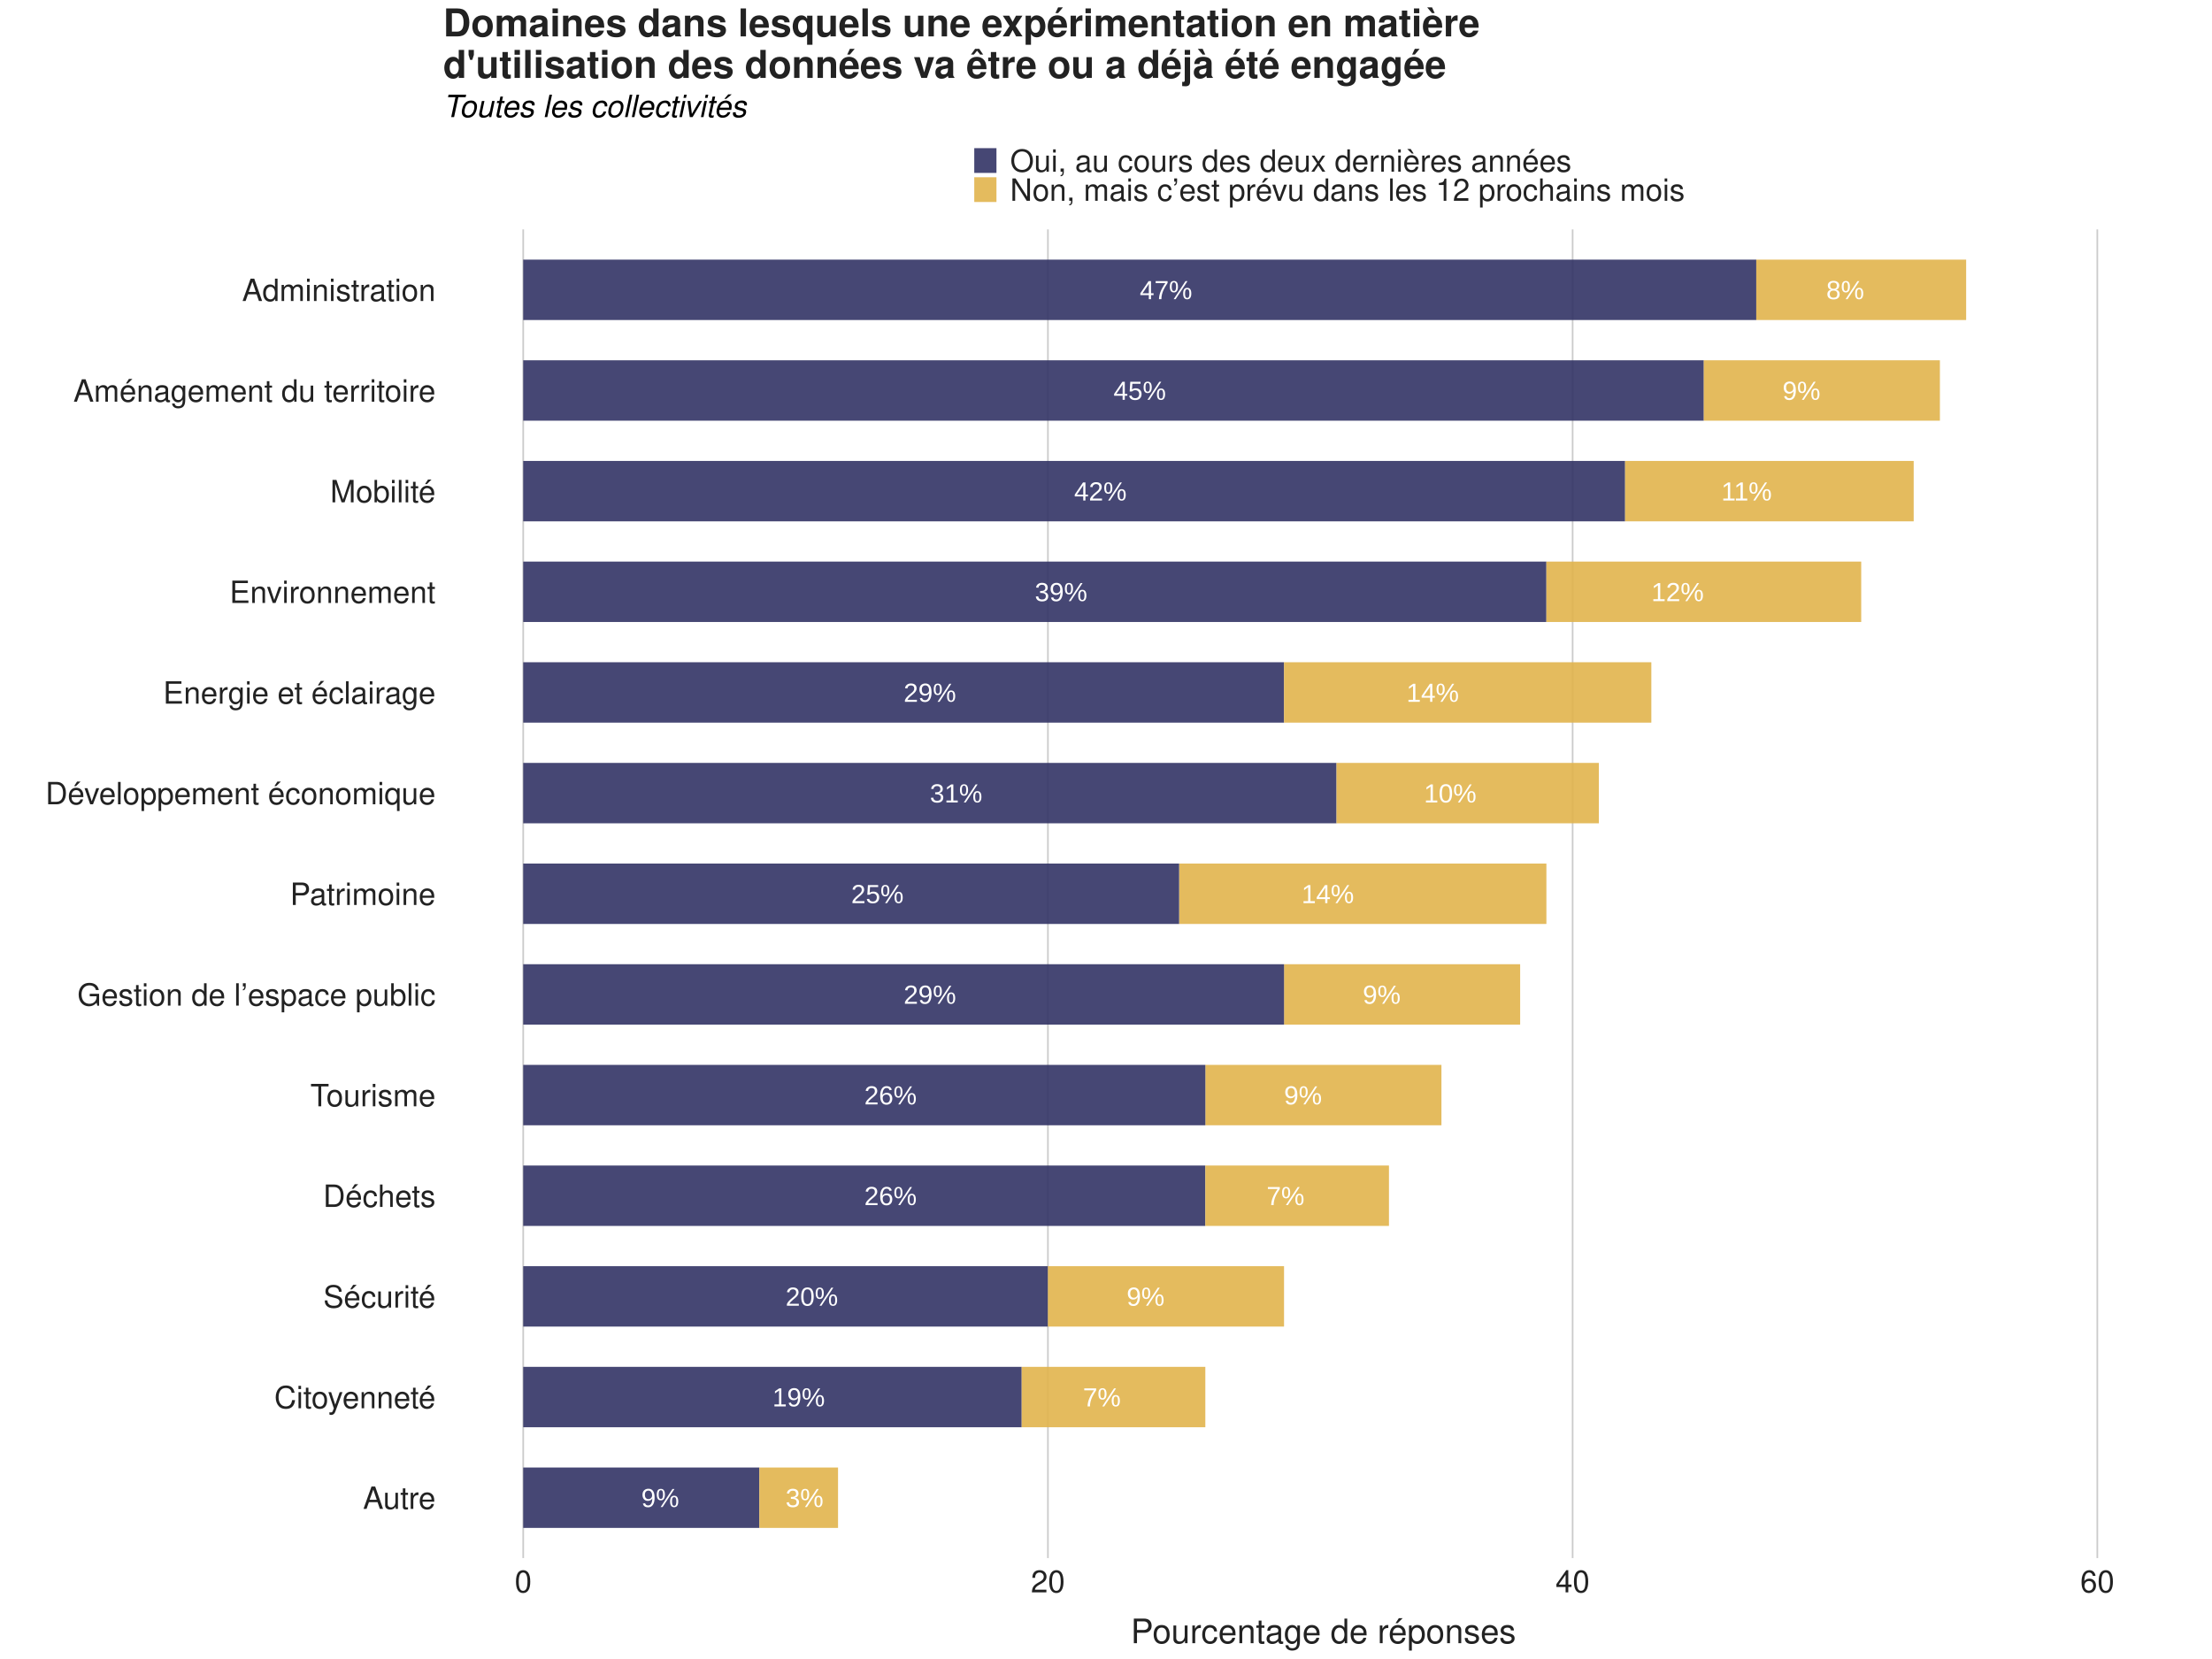
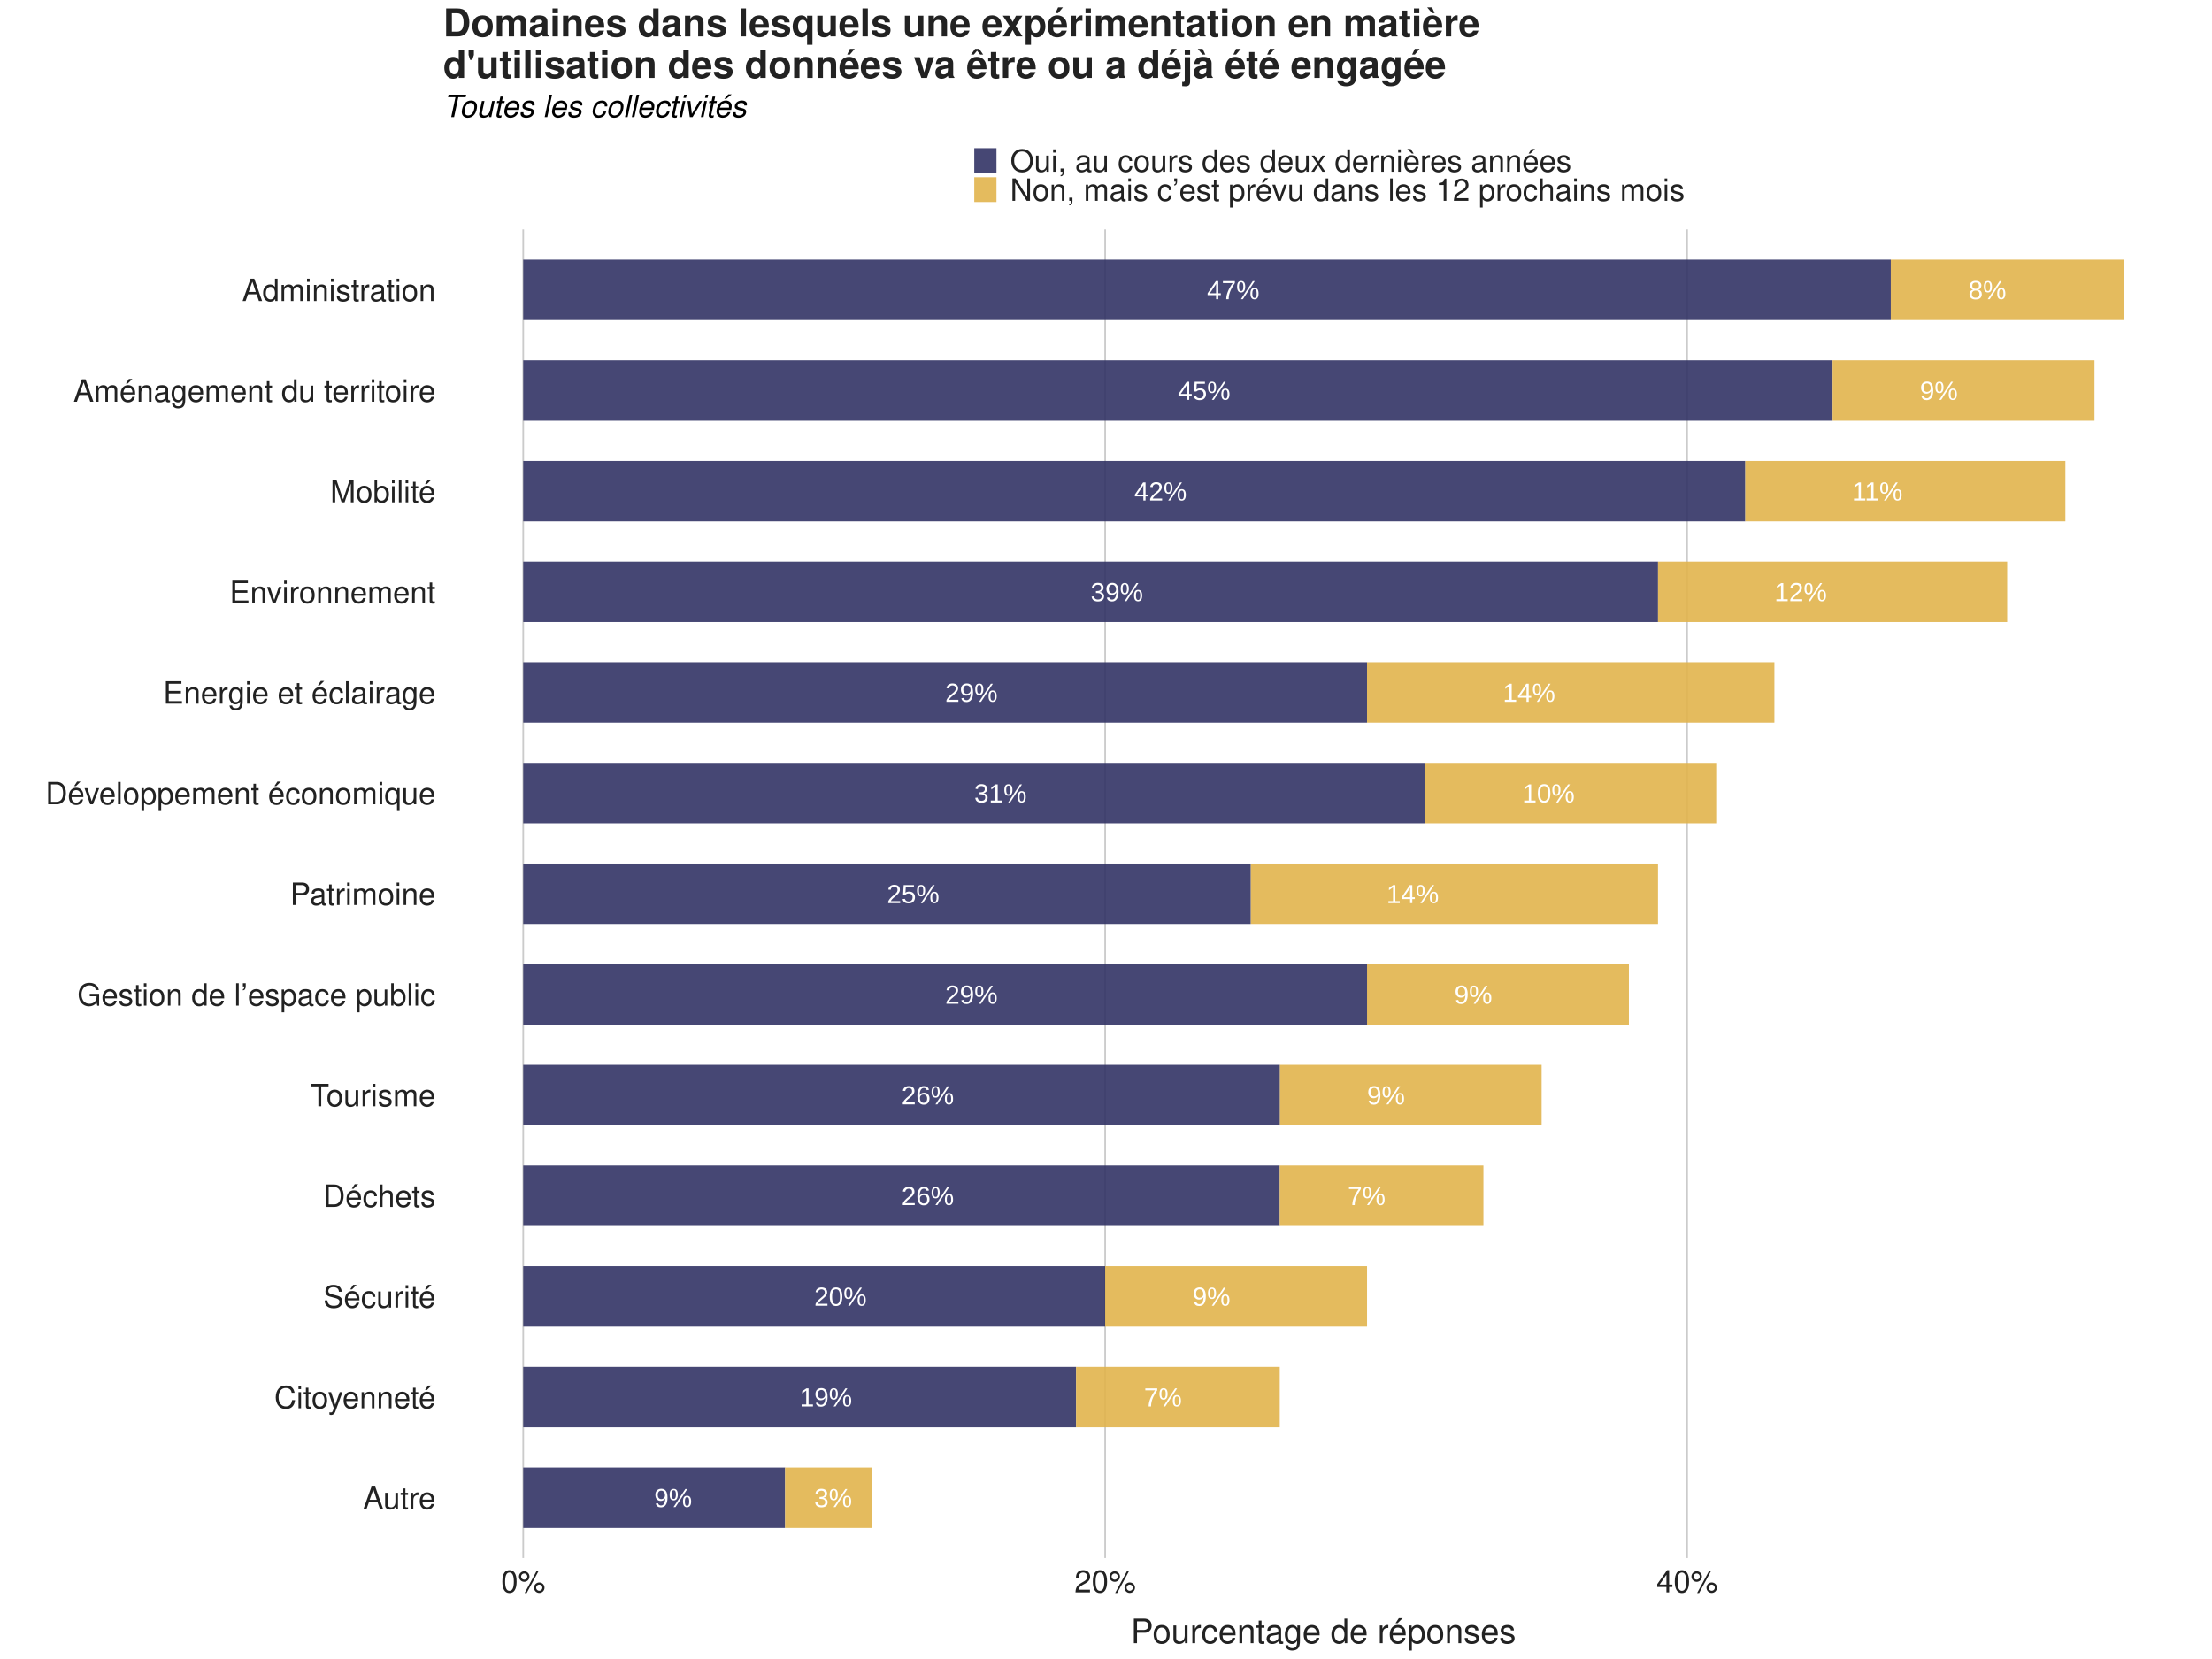
<svg xmlns="http://www.w3.org/2000/svg" class="svglite" width="1440.00pt" height="1080.00pt" viewBox="0 0 1440.00 1080.00">
  <defs>
    <style type="text/css">
    .svglite line, .svglite polyline, .svglite polygon, .svglite path, .svglite rect, .svglite circle {
      fill: none;
      stroke: #000000;
      stroke-linecap: round;
      stroke-linejoin: round;
      stroke-miterlimit: 10.00;
    }
    .svglite text {
      white-space: pre;
    }
  </style>
  </defs>
  <rect width="100%" height="100%" style="stroke: none; fill: #FFFFFF;" />
  <defs>
    <clipPath id="cpMC4wMHwxNDQwLjAwfDAuMDB8MTA4MC4wMA==">
      <rect x="0.00" y="0.00" width="1440.00" height="1080.00" />
    </clipPath>
  </defs>
  <g clip-path="url(#cpMC4wMHwxNDQwLjAwfDAuMDB8MTA4MC4wMA==)">
    <rect x="0.00" y="0.00" width="1440.00" height="1080.00" style="stroke-width: 1.07; stroke: #FFFFFF; fill: #FFFFFF;" />
  </g>
  <defs>
    <clipPath id="cpMjg4LjUxfDE0MzQuNTJ8MTQ5LjM1fDEwMTQuMzE=">
      <rect x="288.51" y="149.35" width="1146.01" height="864.96" />
    </clipPath>
  </defs>
  <g clip-path="url(#cpMjg4LjUxfDE0MzQuNTJ8MTQ5LjM1fDEwMTQuMzE=)">
    <polyline points="340.61,1014.31 340.61,149.35 " style="stroke-width: 1.07; stroke: #CBCBCB; stroke-linecap: butt;" />
-     <polyline points="682.19,1014.31 682.19,149.35 " style="stroke-width: 1.07; stroke: #CBCBCB; stroke-linecap: butt;" />
-     <polyline points="1023.77,1014.31 1023.77,149.35 " style="stroke-width: 1.07; stroke: #CBCBCB; stroke-linecap: butt;" />
-     <polyline points="1365.35,1014.31 1365.35,149.35 " style="stroke-width: 1.07; stroke: #CBCBCB; stroke-linecap: butt;" />
-     <rect x="340.61" y="169.01" width="802.72" height="39.32" style="stroke-width: 2.13; stroke: none; stroke-linecap: butt; stroke-linejoin: miter; fill: #323465; fill-opacity: 0.90;" />
-     <rect x="1143.32" y="169.01" width="136.63" height="39.32" style="stroke-width: 2.13; stroke: none; stroke-linecap: butt; stroke-linejoin: miter; fill: #E1B44D; fill-opacity: 0.90;" />
-     <rect x="340.61" y="234.54" width="768.56" height="39.32" style="stroke-width: 2.13; stroke: none; stroke-linecap: butt; stroke-linejoin: miter; fill: #323465; fill-opacity: 0.90;" />
-     <rect x="1109.16" y="234.54" width="153.71" height="39.32" style="stroke-width: 2.13; stroke: none; stroke-linecap: butt; stroke-linejoin: miter; fill: #E1B44D; fill-opacity: 0.90;" />
-     <rect x="340.61" y="955.34" width="153.71" height="39.32" style="stroke-width: 2.13; stroke: none; stroke-linecap: butt; stroke-linejoin: miter; fill: #323465; fill-opacity: 0.90;" />
-     <rect x="494.32" y="955.34" width="51.24" height="39.32" style="stroke-width: 2.13; stroke: none; stroke-linecap: butt; stroke-linejoin: miter; fill: #E1B44D; fill-opacity: 0.90;" />
-     <rect x="340.61" y="889.81" width="324.50" height="39.32" style="stroke-width: 2.13; stroke: none; stroke-linecap: butt; stroke-linejoin: miter; fill: #323465; fill-opacity: 0.90;" />
-     <rect x="665.11" y="889.81" width="119.55" height="39.32" style="stroke-width: 2.13; stroke: none; stroke-linecap: butt; stroke-linejoin: miter; fill: #E1B44D; fill-opacity: 0.90;" />
-     <rect x="340.61" y="758.75" width="444.06" height="39.32" style="stroke-width: 2.13; stroke: none; stroke-linecap: butt; stroke-linejoin: miter; fill: #323465; fill-opacity: 0.90;" />
-     <rect x="784.66" y="758.75" width="119.55" height="39.32" style="stroke-width: 2.13; stroke: none; stroke-linecap: butt; stroke-linejoin: miter; fill: #E1B44D; fill-opacity: 0.90;" />
-     <rect x="340.61" y="496.65" width="529.45" height="39.32" style="stroke-width: 2.13; stroke: none; stroke-linecap: butt; stroke-linejoin: miter; fill: #323465; fill-opacity: 0.90;" />
-     <rect x="870.06" y="496.65" width="170.79" height="39.32" style="stroke-width: 2.13; stroke: none; stroke-linecap: butt; stroke-linejoin: miter; fill: #E1B44D; fill-opacity: 0.90;" />
-     <rect x="340.61" y="431.12" width="495.29" height="39.32" style="stroke-width: 2.13; stroke: none; stroke-linecap: butt; stroke-linejoin: miter; fill: #323465; fill-opacity: 0.90;" />
-     <rect x="835.90" y="431.12" width="239.11" height="39.32" style="stroke-width: 2.13; stroke: none; stroke-linecap: butt; stroke-linejoin: miter; fill: #E1B44D; fill-opacity: 0.90;" />
-     <rect x="340.61" y="365.59" width="666.08" height="39.32" style="stroke-width: 2.13; stroke: none; stroke-linecap: butt; stroke-linejoin: miter; fill: #323465; fill-opacity: 0.90;" />
-     <rect x="1006.69" y="365.59" width="204.95" height="39.32" style="stroke-width: 2.13; stroke: none; stroke-linecap: butt; stroke-linejoin: miter; fill: #E1B44D; fill-opacity: 0.90;" />
-     <rect x="835.90" y="627.70" width="153.71" height="39.32" style="stroke-width: 2.13; stroke: none; stroke-linecap: butt; stroke-linejoin: miter; fill: #E1B44D; fill-opacity: 0.90;" />
-     <rect x="340.61" y="627.70" width="495.29" height="39.32" style="stroke-width: 2.13; stroke: none; stroke-linecap: butt; stroke-linejoin: miter; fill: #323465; fill-opacity: 0.90;" />
-     <rect x="340.61" y="300.07" width="717.32" height="39.32" style="stroke-width: 2.13; stroke: none; stroke-linecap: butt; stroke-linejoin: miter; fill: #323465; fill-opacity: 0.90;" />
-     <rect x="1057.93" y="300.07" width="187.87" height="39.32" style="stroke-width: 2.13; stroke: none; stroke-linecap: butt; stroke-linejoin: miter; fill: #E1B44D; fill-opacity: 0.90;" />
-     <rect x="767.58" y="562.17" width="239.11" height="39.32" style="stroke-width: 2.13; stroke: none; stroke-linecap: butt; stroke-linejoin: miter; fill: #E1B44D; fill-opacity: 0.90;" />
-     <rect x="340.61" y="562.17" width="426.98" height="39.32" style="stroke-width: 2.13; stroke: none; stroke-linecap: butt; stroke-linejoin: miter; fill: #323465; fill-opacity: 0.90;" />
-     <rect x="340.61" y="824.28" width="341.58" height="39.32" style="stroke-width: 2.13; stroke: none; stroke-linecap: butt; stroke-linejoin: miter; fill: #323465; fill-opacity: 0.90;" />
-     <rect x="682.19" y="824.28" width="153.71" height="39.32" style="stroke-width: 2.13; stroke: none; stroke-linecap: butt; stroke-linejoin: miter; fill: #E1B44D; fill-opacity: 0.90;" />
-     <rect x="784.66" y="693.23" width="153.71" height="39.32" style="stroke-width: 2.13; stroke: none; stroke-linecap: butt; stroke-linejoin: miter; fill: #E1B44D; fill-opacity: 0.90;" />
-     <rect x="340.61" y="693.23" width="444.06" height="39.32" style="stroke-width: 2.13; stroke: none; stroke-linecap: butt; stroke-linejoin: miter; fill: #323465; fill-opacity: 0.90;" />
-     <text x="741.96" y="194.76" style="font-size: 17.07px;fill: #FFFFFF; font-family: &quot;Arial&quot;;" textLength="33.70px" lengthAdjust="spacingAndGlyphs">47%</text>
-     <text x="1188.87" y="194.76" style="font-size: 17.07px;fill: #FFFFFF; font-family: &quot;Arial&quot;;" textLength="23.94px" lengthAdjust="spacingAndGlyphs">8%</text>
-     <text x="724.89" y="260.29" style="font-size: 17.07px;fill: #FFFFFF; font-family: &quot;Arial&quot;;" textLength="33.70px" lengthAdjust="spacingAndGlyphs">45%</text>
-     <text x="1160.40" y="260.29" style="font-size: 17.07px;fill: #FFFFFF; font-family: &quot;Arial&quot;;" textLength="23.94px" lengthAdjust="spacingAndGlyphs">9%</text>
-     <text x="417.46" y="981.09" style="font-size: 17.07px;fill: #FFFFFF; font-family: &quot;Arial&quot;;" textLength="23.94px" lengthAdjust="spacingAndGlyphs">9%</text>
-     <text x="511.40" y="981.09" style="font-size: 17.07px;fill: #FFFFFF; font-family: &quot;Arial&quot;;" textLength="23.94px" lengthAdjust="spacingAndGlyphs">3%</text>
-     <text x="502.86" y="915.56" style="font-size: 17.07px;fill: #FFFFFF; font-family: &quot;Arial&quot;;" textLength="33.70px" lengthAdjust="spacingAndGlyphs">19%</text>
-     <text x="704.96" y="915.56" style="font-size: 17.07px;fill: #FFFFFF; font-family: &quot;Arial&quot;;" textLength="23.94px" lengthAdjust="spacingAndGlyphs">7%</text>
-     <text x="562.63" y="784.51" style="font-size: 17.07px;fill: #FFFFFF; font-family: &quot;Arial&quot;;" textLength="33.70px" lengthAdjust="spacingAndGlyphs">26%</text>
-     <text x="824.51" y="784.51" style="font-size: 17.07px;fill: #FFFFFF; font-family: &quot;Arial&quot;;" textLength="23.94px" lengthAdjust="spacingAndGlyphs">7%</text>
-     <text x="605.33" y="522.40" style="font-size: 17.07px;fill: #FFFFFF; font-family: &quot;Arial&quot;;" textLength="33.70px" lengthAdjust="spacingAndGlyphs">31%</text>
-     <text x="926.99" y="522.40" style="font-size: 17.07px;fill: #FFFFFF; font-family: &quot;Arial&quot;;" textLength="33.70px" lengthAdjust="spacingAndGlyphs">10%</text>
-     <text x="588.25" y="456.87" style="font-size: 17.07px;fill: #FFFFFF; font-family: &quot;Arial&quot;;" textLength="33.70px" lengthAdjust="spacingAndGlyphs">29%</text>
-     <text x="915.60" y="456.87" style="font-size: 17.07px;fill: #FFFFFF; font-family: &quot;Arial&quot;;" textLength="33.70px" lengthAdjust="spacingAndGlyphs">14%</text>
-     <text x="673.65" y="391.35" style="font-size: 17.07px;fill: #FFFFFF; font-family: &quot;Arial&quot;;" textLength="33.70px" lengthAdjust="spacingAndGlyphs">39%</text>
-     <text x="1075.01" y="391.35" style="font-size: 17.07px;fill: #FFFFFF; font-family: &quot;Arial&quot;;" textLength="33.70px" lengthAdjust="spacingAndGlyphs">12%</text>
-     <text x="887.14" y="653.45" style="font-size: 17.07px;fill: #FFFFFF; font-family: &quot;Arial&quot;;" textLength="23.94px" lengthAdjust="spacingAndGlyphs">9%</text>
-     <text x="588.25" y="653.45" style="font-size: 17.07px;fill: #FFFFFF; font-family: &quot;Arial&quot;;" textLength="33.70px" lengthAdjust="spacingAndGlyphs">29%</text>
-     <text x="699.27" y="325.82" style="font-size: 17.07px;fill: #FFFFFF; font-family: &quot;Arial&quot;;" textLength="33.70px" lengthAdjust="spacingAndGlyphs">42%</text>
-     <text x="1120.55" y="325.82" style="font-size: 17.07px;fill: #FFFFFF; font-family: &quot;Arial&quot;;" textLength="33.70px" lengthAdjust="spacingAndGlyphs">11%</text>
-     <text x="847.29" y="587.93" style="font-size: 17.07px;fill: #FFFFFF; font-family: &quot;Arial&quot;;" textLength="33.70px" lengthAdjust="spacingAndGlyphs">14%</text>
-     <text x="554.09" y="587.93" style="font-size: 17.07px;fill: #FFFFFF; font-family: &quot;Arial&quot;;" textLength="33.70px" lengthAdjust="spacingAndGlyphs">25%</text>
-     <text x="511.40" y="850.03" style="font-size: 17.07px;fill: #FFFFFF; font-family: &quot;Arial&quot;;" textLength="33.70px" lengthAdjust="spacingAndGlyphs">20%</text>
-     <text x="733.42" y="850.03" style="font-size: 17.07px;fill: #FFFFFF; font-family: &quot;Arial&quot;;" textLength="23.94px" lengthAdjust="spacingAndGlyphs">9%</text>
-     <text x="835.90" y="718.98" style="font-size: 17.07px;fill: #FFFFFF; font-family: &quot;Arial&quot;;" textLength="23.94px" lengthAdjust="spacingAndGlyphs">9%</text>
-     <text x="562.63" y="718.98" style="font-size: 17.07px;fill: #FFFFFF; font-family: &quot;Arial&quot;;" textLength="33.70px" lengthAdjust="spacingAndGlyphs">26%</text>
+     <polyline points="719.45,1014.31 719.45,149.35 " style="stroke-width: 1.07; stroke: #CBCBCB; stroke-linecap: butt;" />
+     <polyline points="1098.30,1014.31 1098.30,149.35 " style="stroke-width: 1.07; stroke: #CBCBCB; stroke-linecap: butt;" />
+     <rect x="340.61" y="169.01" width="890.29" height="39.32" style="stroke-width: 2.13; stroke: none; stroke-linecap: butt; stroke-linejoin: miter; fill: #323465; fill-opacity: 0.90;" />
+     <rect x="1230.89" y="169.01" width="151.54" height="39.32" style="stroke-width: 2.13; stroke: none; stroke-linecap: butt; stroke-linejoin: miter; fill: #E1B44D; fill-opacity: 0.90;" />
+     <rect x="340.61" y="234.54" width="852.40" height="39.32" style="stroke-width: 2.13; stroke: none; stroke-linecap: butt; stroke-linejoin: miter; fill: #323465; fill-opacity: 0.90;" />
+     <rect x="1193.01" y="234.54" width="170.48" height="39.32" style="stroke-width: 2.13; stroke: none; stroke-linecap: butt; stroke-linejoin: miter; fill: #E1B44D; fill-opacity: 0.90;" />
+     <rect x="340.61" y="955.34" width="170.48" height="39.32" style="stroke-width: 2.13; stroke: none; stroke-linecap: butt; stroke-linejoin: miter; fill: #323465; fill-opacity: 0.90;" />
+     <rect x="511.09" y="955.34" width="56.83" height="39.32" style="stroke-width: 2.13; stroke: none; stroke-linecap: butt; stroke-linejoin: miter; fill: #E1B44D; fill-opacity: 0.90;" />
+     <rect x="340.61" y="889.81" width="359.90" height="39.32" style="stroke-width: 2.13; stroke: none; stroke-linecap: butt; stroke-linejoin: miter; fill: #323465; fill-opacity: 0.90;" />
+     <rect x="700.51" y="889.81" width="132.60" height="39.32" style="stroke-width: 2.13; stroke: none; stroke-linecap: butt; stroke-linejoin: miter; fill: #E1B44D; fill-opacity: 0.90;" />
+     <rect x="340.61" y="758.75" width="492.50" height="39.32" style="stroke-width: 2.13; stroke: none; stroke-linecap: butt; stroke-linejoin: miter; fill: #323465; fill-opacity: 0.90;" />
+     <rect x="833.10" y="758.75" width="132.60" height="39.32" style="stroke-width: 2.13; stroke: none; stroke-linecap: butt; stroke-linejoin: miter; fill: #E1B44D; fill-opacity: 0.90;" />
+     <rect x="340.61" y="496.65" width="587.21" height="39.32" style="stroke-width: 2.13; stroke: none; stroke-linecap: butt; stroke-linejoin: miter; fill: #323465; fill-opacity: 0.90;" />
+     <rect x="927.82" y="496.65" width="189.42" height="39.32" style="stroke-width: 2.13; stroke: none; stroke-linecap: butt; stroke-linejoin: miter; fill: #E1B44D; fill-opacity: 0.90;" />
+     <rect x="340.61" y="431.12" width="549.33" height="39.32" style="stroke-width: 2.13; stroke: none; stroke-linecap: butt; stroke-linejoin: miter; fill: #323465; fill-opacity: 0.90;" />
+     <rect x="889.93" y="431.12" width="265.19" height="39.32" style="stroke-width: 2.13; stroke: none; stroke-linecap: butt; stroke-linejoin: miter; fill: #E1B44D; fill-opacity: 0.90;" />
+     <rect x="340.61" y="365.59" width="738.75" height="39.32" style="stroke-width: 2.13; stroke: none; stroke-linecap: butt; stroke-linejoin: miter; fill: #323465; fill-opacity: 0.90;" />
+     <rect x="1079.35" y="365.59" width="227.31" height="39.32" style="stroke-width: 2.13; stroke: none; stroke-linecap: butt; stroke-linejoin: miter; fill: #E1B44D; fill-opacity: 0.90;" />
+     <rect x="889.93" y="627.70" width="170.48" height="39.32" style="stroke-width: 2.13; stroke: none; stroke-linecap: butt; stroke-linejoin: miter; fill: #E1B44D; fill-opacity: 0.90;" />
+     <rect x="340.61" y="627.70" width="549.33" height="39.32" style="stroke-width: 2.13; stroke: none; stroke-linecap: butt; stroke-linejoin: miter; fill: #323465; fill-opacity: 0.90;" />
+     <rect x="340.61" y="300.07" width="795.57" height="39.32" style="stroke-width: 2.13; stroke: none; stroke-linecap: butt; stroke-linejoin: miter; fill: #323465; fill-opacity: 0.90;" />
+     <rect x="1136.18" y="300.07" width="208.36" height="39.32" style="stroke-width: 2.13; stroke: none; stroke-linecap: butt; stroke-linejoin: miter; fill: #E1B44D; fill-opacity: 0.90;" />
+     <rect x="814.16" y="562.17" width="265.19" height="39.32" style="stroke-width: 2.13; stroke: none; stroke-linecap: butt; stroke-linejoin: miter; fill: #E1B44D; fill-opacity: 0.90;" />
+     <rect x="340.61" y="562.17" width="473.56" height="39.32" style="stroke-width: 2.13; stroke: none; stroke-linecap: butt; stroke-linejoin: miter; fill: #323465; fill-opacity: 0.90;" />
+     <rect x="340.61" y="824.28" width="378.84" height="39.32" style="stroke-width: 2.13; stroke: none; stroke-linecap: butt; stroke-linejoin: miter; fill: #323465; fill-opacity: 0.90;" />
+     <rect x="719.45" y="824.28" width="170.48" height="39.32" style="stroke-width: 2.13; stroke: none; stroke-linecap: butt; stroke-linejoin: miter; fill: #E1B44D; fill-opacity: 0.90;" />
+     <rect x="833.10" y="693.23" width="170.48" height="39.32" style="stroke-width: 2.13; stroke: none; stroke-linecap: butt; stroke-linejoin: miter; fill: #E1B44D; fill-opacity: 0.90;" />
+     <rect x="340.61" y="693.23" width="492.50" height="39.32" style="stroke-width: 2.13; stroke: none; stroke-linecap: butt; stroke-linejoin: miter; fill: #323465; fill-opacity: 0.90;" />
+     <text x="785.75" y="194.76" style="font-size: 17.07px;fill: #FFFFFF; font-family: &quot;Arial&quot;;" textLength="33.70px" lengthAdjust="spacingAndGlyphs">47%</text>
+     <text x="1281.40" y="194.76" style="font-size: 17.07px;fill: #FFFFFF; font-family: &quot;Arial&quot;;" textLength="23.94px" lengthAdjust="spacingAndGlyphs">8%</text>
+     <text x="766.81" y="260.29" style="font-size: 17.07px;fill: #FFFFFF; font-family: &quot;Arial&quot;;" textLength="33.70px" lengthAdjust="spacingAndGlyphs">45%</text>
+     <text x="1249.83" y="260.29" style="font-size: 17.07px;fill: #FFFFFF; font-family: &quot;Arial&quot;;" textLength="23.94px" lengthAdjust="spacingAndGlyphs">9%</text>
+     <text x="425.85" y="981.09" style="font-size: 17.07px;fill: #FFFFFF; font-family: &quot;Arial&quot;;" textLength="23.94px" lengthAdjust="spacingAndGlyphs">9%</text>
+     <text x="530.03" y="981.09" style="font-size: 17.07px;fill: #FFFFFF; font-family: &quot;Arial&quot;;" textLength="23.94px" lengthAdjust="spacingAndGlyphs">3%</text>
+     <text x="520.56" y="915.56" style="font-size: 17.07px;fill: #FFFFFF; font-family: &quot;Arial&quot;;" textLength="33.70px" lengthAdjust="spacingAndGlyphs">19%</text>
+     <text x="744.71" y="915.56" style="font-size: 17.07px;fill: #FFFFFF; font-family: &quot;Arial&quot;;" textLength="23.94px" lengthAdjust="spacingAndGlyphs">7%</text>
+     <text x="586.86" y="784.51" style="font-size: 17.07px;fill: #FFFFFF; font-family: &quot;Arial&quot;;" textLength="33.70px" lengthAdjust="spacingAndGlyphs">26%</text>
+     <text x="877.30" y="784.51" style="font-size: 17.07px;fill: #FFFFFF; font-family: &quot;Arial&quot;;" textLength="23.94px" lengthAdjust="spacingAndGlyphs">7%</text>
+     <text x="634.21" y="522.40" style="font-size: 17.07px;fill: #FFFFFF; font-family: &quot;Arial&quot;;" textLength="33.70px" lengthAdjust="spacingAndGlyphs">31%</text>
+     <text x="990.96" y="522.40" style="font-size: 17.07px;fill: #FFFFFF; font-family: &quot;Arial&quot;;" textLength="33.70px" lengthAdjust="spacingAndGlyphs">10%</text>
+     <text x="615.27" y="456.87" style="font-size: 17.07px;fill: #FFFFFF; font-family: &quot;Arial&quot;;" textLength="33.70px" lengthAdjust="spacingAndGlyphs">29%</text>
+     <text x="978.33" y="456.87" style="font-size: 17.07px;fill: #FFFFFF; font-family: &quot;Arial&quot;;" textLength="33.70px" lengthAdjust="spacingAndGlyphs">14%</text>
+     <text x="709.98" y="391.35" style="font-size: 17.07px;fill: #FFFFFF; font-family: &quot;Arial&quot;;" textLength="33.70px" lengthAdjust="spacingAndGlyphs">39%</text>
+     <text x="1155.12" y="391.35" style="font-size: 17.07px;fill: #FFFFFF; font-family: &quot;Arial&quot;;" textLength="33.70px" lengthAdjust="spacingAndGlyphs">12%</text>
+     <text x="946.76" y="653.45" style="font-size: 17.07px;fill: #FFFFFF; font-family: &quot;Arial&quot;;" textLength="23.94px" lengthAdjust="spacingAndGlyphs">9%</text>
+     <text x="615.27" y="653.45" style="font-size: 17.07px;fill: #FFFFFF; font-family: &quot;Arial&quot;;" textLength="33.70px" lengthAdjust="spacingAndGlyphs">29%</text>
+     <text x="738.39" y="325.82" style="font-size: 17.07px;fill: #FFFFFF; font-family: &quot;Arial&quot;;" textLength="33.70px" lengthAdjust="spacingAndGlyphs">42%</text>
+     <text x="1205.64" y="325.82" style="font-size: 17.07px;fill: #FFFFFF; font-family: &quot;Arial&quot;;" textLength="33.70px" lengthAdjust="spacingAndGlyphs">11%</text>
+     <text x="902.56" y="587.93" style="font-size: 17.07px;fill: #FFFFFF; font-family: &quot;Arial&quot;;" textLength="33.70px" lengthAdjust="spacingAndGlyphs">14%</text>
+     <text x="577.38" y="587.93" style="font-size: 17.07px;fill: #FFFFFF; font-family: &quot;Arial&quot;;" textLength="33.70px" lengthAdjust="spacingAndGlyphs">25%</text>
+     <text x="530.03" y="850.03" style="font-size: 17.07px;fill: #FFFFFF; font-family: &quot;Arial&quot;;" textLength="33.70px" lengthAdjust="spacingAndGlyphs">20%</text>
+     <text x="776.28" y="850.03" style="font-size: 17.07px;fill: #FFFFFF; font-family: &quot;Arial&quot;;" textLength="23.94px" lengthAdjust="spacingAndGlyphs">9%</text>
+     <text x="889.93" y="718.98" style="font-size: 17.07px;fill: #FFFFFF; font-family: &quot;Arial&quot;;" textLength="23.94px" lengthAdjust="spacingAndGlyphs">9%</text>
+     <text x="586.86" y="718.98" style="font-size: 17.07px;fill: #FFFFFF; font-family: &quot;Arial&quot;;" textLength="33.70px" lengthAdjust="spacingAndGlyphs">26%</text>
  </g>
  <g clip-path="url(#cpMC4wMHwxNDQwLjAwfDAuMDB8MTA4MC4wMA==)">
    <text x="283.58" y="982.28" text-anchor="end" style="font-size: 20.00px;fill: #222222; font-family: &quot;Nimbus Sans&quot;;" textLength="47.79px" lengthAdjust="spacingAndGlyphs">Autre</text>
    <text x="283.58" y="916.76" text-anchor="end" style="font-size: 20.00px;fill: #222222; font-family: &quot;Nimbus Sans&quot;;" textLength="106.70px" lengthAdjust="spacingAndGlyphs">Citoyenneté</text>
    <text x="283.58" y="851.23" text-anchor="end" style="font-size: 20.00px;fill: #222222; font-family: &quot;Nimbus Sans&quot;;" textLength="73.35px" lengthAdjust="spacingAndGlyphs">Sécurité</text>
    <text x="283.58" y="785.70" text-anchor="end" style="font-size: 20.00px;fill: #222222; font-family: &quot;Nimbus Sans&quot;;" textLength="73.35px" lengthAdjust="spacingAndGlyphs">Déchets</text>
    <text x="283.58" y="720.18" text-anchor="end" style="font-size: 20.00px;fill: #222222; font-family: &quot;Nimbus Sans&quot;;" textLength="83.33px" lengthAdjust="spacingAndGlyphs">Tourisme</text>
    <text x="283.58" y="654.65" text-anchor="end" style="font-size: 20.00px;fill: #222222; font-family: &quot;Nimbus Sans&quot;;" textLength="233.41px" lengthAdjust="spacingAndGlyphs">Gestion de l’espace public</text>
    <text x="283.58" y="589.12" text-anchor="end" style="font-size: 20.00px;fill: #222222; font-family: &quot;Nimbus Sans&quot;;" textLength="95.57px" lengthAdjust="spacingAndGlyphs">Patrimoine</text>
    <text x="283.58" y="523.59" text-anchor="end" style="font-size: 20.00px;fill: #222222; font-family: &quot;Nimbus Sans&quot;;" textLength="254.52px" lengthAdjust="spacingAndGlyphs">Développement économique</text>
    <text x="283.58" y="458.07" text-anchor="end" style="font-size: 20.00px;fill: #222222; font-family: &quot;Nimbus Sans&quot;;" textLength="177.83px" lengthAdjust="spacingAndGlyphs">Energie et éclairage</text>
    <text x="283.58" y="392.54" text-anchor="end" style="font-size: 20.00px;fill: #222222; font-family: &quot;Nimbus Sans&quot;;" textLength="134.48px" lengthAdjust="spacingAndGlyphs">Environnement</text>
    <text x="283.58" y="327.01" text-anchor="end" style="font-size: 20.00px;fill: #222222; font-family: &quot;Nimbus Sans&quot;;" textLength="68.90px" lengthAdjust="spacingAndGlyphs">Mobilité</text>
    <text x="283.58" y="261.49" text-anchor="end" style="font-size: 20.00px;fill: #222222; font-family: &quot;Nimbus Sans&quot;;" textLength="236.72px" lengthAdjust="spacingAndGlyphs">Aménagement du territoire</text>
    <text x="283.58" y="195.96" text-anchor="end" style="font-size: 20.00px;fill: #222222; font-family: &quot;Nimbus Sans&quot;;" textLength="126.69px" lengthAdjust="spacingAndGlyphs">Administration</text>
-     <text x="340.61" y="1036.61" text-anchor="middle" style="font-size: 20.00px;fill: #222222; font-family: &quot;Nimbus Sans&quot;;" textLength="11.12px" lengthAdjust="spacingAndGlyphs">0</text>
-     <text x="682.19" y="1036.61" text-anchor="middle" style="font-size: 20.00px;fill: #222222; font-family: &quot;Nimbus Sans&quot;;" textLength="22.23px" lengthAdjust="spacingAndGlyphs">20</text>
-     <text x="1023.77" y="1036.61" text-anchor="middle" style="font-size: 20.00px;fill: #222222; font-family: &quot;Nimbus Sans&quot;;" textLength="22.23px" lengthAdjust="spacingAndGlyphs">40</text>
-     <text x="1365.35" y="1036.61" text-anchor="middle" style="font-size: 20.00px;fill: #222222; font-family: &quot;Nimbus Sans&quot;;" textLength="22.23px" lengthAdjust="spacingAndGlyphs">60</text>
+     <text x="340.61" y="1036.61" text-anchor="middle" style="font-size: 20.00px;fill: #222222; font-family: &quot;Nimbus Sans&quot;;" textLength="28.89px" lengthAdjust="spacingAndGlyphs">0%</text>
+     <text x="719.45" y="1036.61" text-anchor="middle" style="font-size: 20.00px;fill: #222222; font-family: &quot;Nimbus Sans&quot;;" textLength="40.01px" lengthAdjust="spacingAndGlyphs">20%</text>
+     <text x="1098.30" y="1036.61" text-anchor="middle" style="font-size: 20.00px;fill: #222222; font-family: &quot;Nimbus Sans&quot;;" textLength="40.01px" lengthAdjust="spacingAndGlyphs">40%</text>
    <text x="861.52" y="1069.72" text-anchor="middle" style="font-size: 22.00px;fill: #222222; font-family: &quot;Nimbus Sans&quot;;" textLength="251.94px" lengthAdjust="spacingAndGlyphs">Pourcentage de réponses</text>
    <rect x="634.24" y="96.45" width="14.45" height="16.11" style="stroke-width: 2.13; stroke: none; stroke-linecap: butt; stroke-linejoin: miter; fill: #323465; fill-opacity: 0.90;" />
    <rect x="634.24" y="115.39" width="14.45" height="16.11" style="stroke-width: 2.13; stroke: none; stroke-linecap: butt; stroke-linejoin: miter; fill: #E1B44D; fill-opacity: 0.90;" />
    <text x="657.58" y="111.79" style="font-size: 20.00px;fill: #222222; font-family: &quot;Nimbus Sans&quot;;" textLength="365.67px" lengthAdjust="spacingAndGlyphs">Oui, au cours des deux dernières années</text>
    <text x="657.58" y="130.73" style="font-size: 20.00px;fill: #222222; font-family: &quot;Nimbus Sans&quot;;" textLength="440.11px" lengthAdjust="spacingAndGlyphs">Non, mais c’est prévu dans les 12 prochains mois</text>
    <text x="288.51" y="76.22" style="font-size: 20.00px; font-style: italic; font-family: &quot;Nimbus Sans&quot;;" textLength="200.04px" lengthAdjust="spacingAndGlyphs">Toutes les collectivités</text>
    <text x="288.51" y="23.71" style="font-size: 25.00px; font-weight: bold;fill: #222222; font-family: &quot;Nimbus Sans&quot;;" textLength="675.31px" lengthAdjust="spacingAndGlyphs">Domaines dans lesquels une expérimentation en matière</text>
    <text x="288.51" y="50.71" style="font-size: 25.00px; font-weight: bold;fill: #222222; font-family: &quot;Nimbus Sans&quot;;" textLength="653.48px" lengthAdjust="spacingAndGlyphs">d'utilisation des données va être ou a déjà été engagée</text>
  </g>
</svg>
